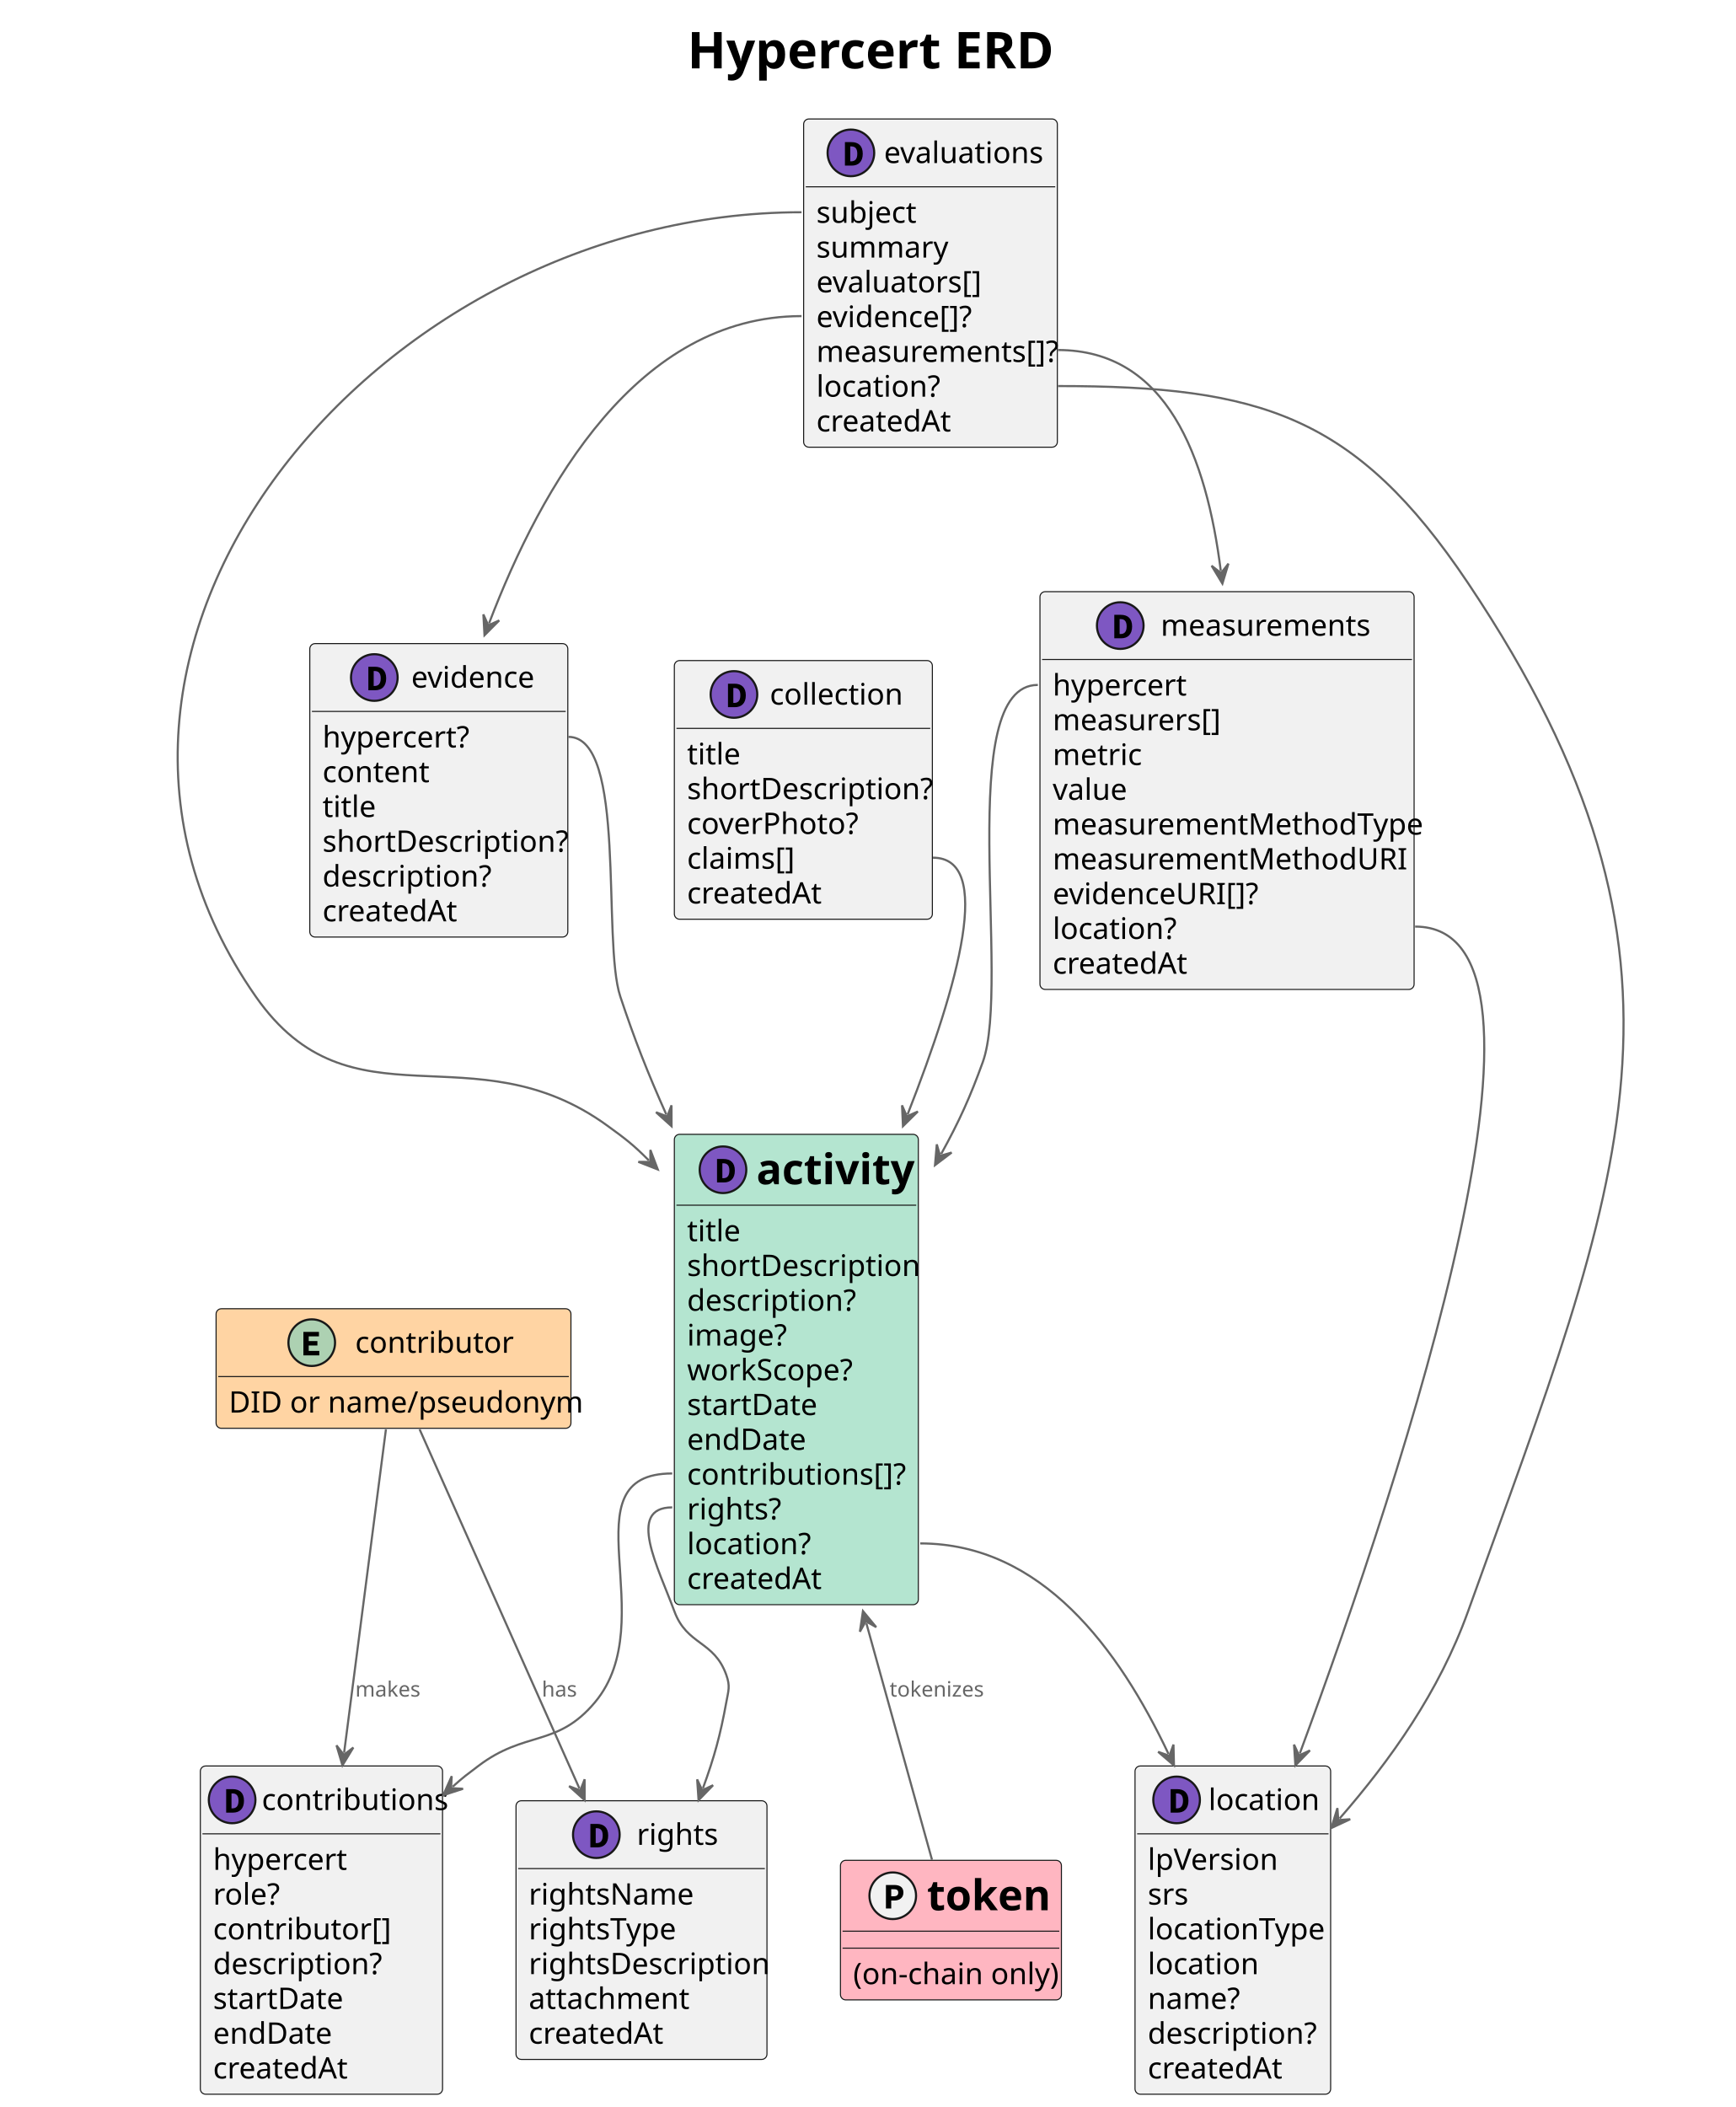
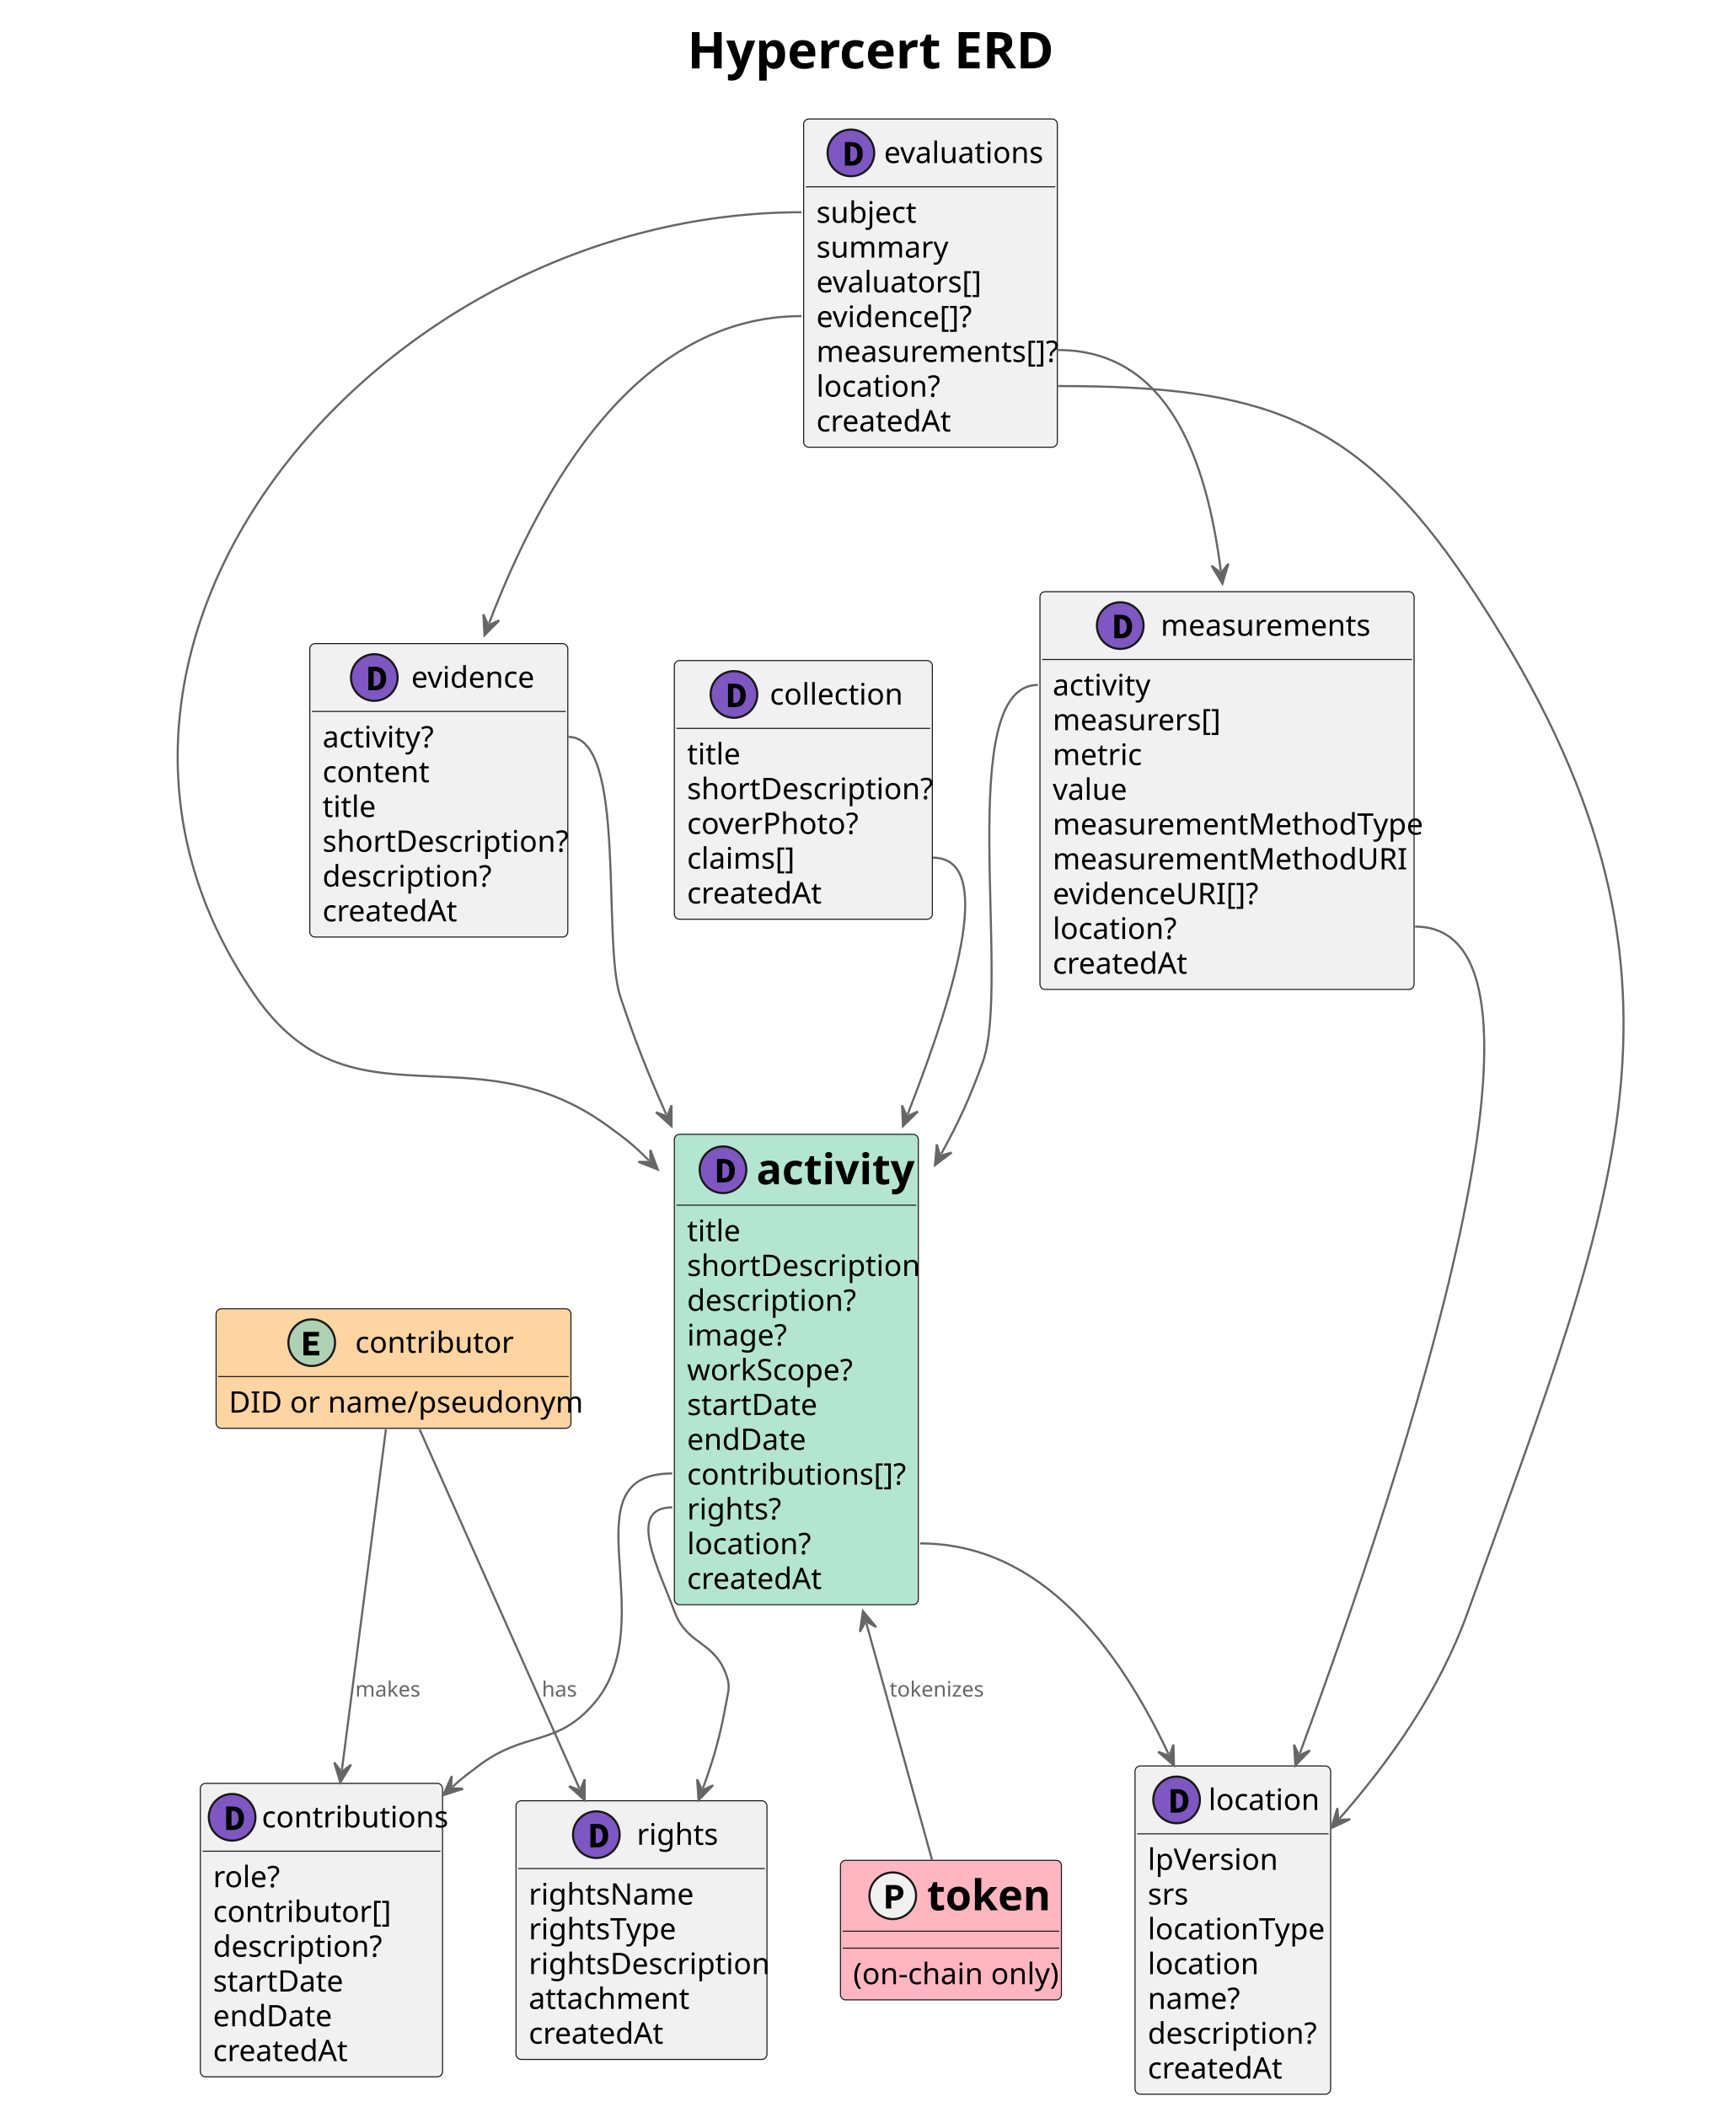
<svg xmlns="http://www.w3.org/2000/svg" contentStyleType="text/css" data-diagram-type="CLASS" height="994px" preserveAspectRatio="none" style="width:819px;height:994px;background:#FFFFFF;" version="1.1" viewBox="0 0 819 994" width="819px" zoomAndPan="magnify">
  <defs />
  <g>
    <g class="title" data-source-line="1">
      <text fill="#000000" font-family="sans-serif" font-size="24" font-weight="bold" lengthAdjust="spacing" textLength="157.055" x="324.288" y="32.266">Hypercert ERD</text>
    </g>
    <g class="entity" data-entity="contributor" data-source-line="39" data-uid="ent0002" id="entity_contributor">
      <rect fill="#FFD4A3" height="56.406" rx="2.5" ry="2.5" style="stroke:#181818;stroke-width:0.5;" width="167.422" x="101.95" y="617.415" />
      <ellipse cx="147.081" cy="633.415" fill="#ADD1B2" rx="11" ry="11" style="stroke:#181818;stroke-width:1;" />
      <path d="M143.143,639.415 L150.659,639.415 L150.659,637.306 L145.659,637.306 L145.659,634.759 L149.753,634.759 L149.753,632.665 L145.659,632.665 L145.659,630.446 L150.487,630.446 L150.487,628.337 L143.143,628.337 L143.143,639.415 Z " fill="#000000" />
      <text fill="#000000" font-family="sans-serif" font-size="14" lengthAdjust="spacing" textLength="68.66" x="167.581" y="638.2">contributor</text>
      <line style="stroke:#181818;stroke-width:0.5;" x1="102.95" x2="268.372" y1="649.415" y2="649.415" />
      <text fill="#000000" font-family="sans-serif" font-size="14" lengthAdjust="spacing" textLength="155.422" x="107.95" y="666.403">DID or name/pseudonym</text>
    </g>
    <g class="entity" data-entity="activity" data-source-line="45" data-uid="ent0003" id="entity_activity">
      <rect fill="#B4E5D0" height="221.906" rx="2.5" ry="2.5" style="stroke:#181818;stroke-width:0.5;" width="115.12" x="318.16" y="535.125" />
      <ellipse cx="341.112" cy="551.844" fill="#7E57C2" rx="11" ry="11" style="stroke:#181818;stroke-width:1;" />
      <path d="M338.299,557.844 L341.518,557.844 C344.596,557.844 346.706,556.062 346.706,552.25 C346.706,548.438 344.596,546.766 341.362,546.766 L338.299,546.766 L338.299,557.844 Z M340.815,555.828 L340.815,548.781 L341.221,548.781 C342.956,548.781 344.127,549.594 344.127,552.25 C344.127,554.906 342.956,555.828 341.221,555.828 L340.815,555.828 Z " fill="#000000" />
      <text fill="#000000" font-family="sans-serif" font-size="20" font-weight="bold" lengthAdjust="spacing" textLength="65.449" x="356.879" y="558.68">activity</text>
      <line style="stroke:#181818;stroke-width:0.5;" x1="319.16" x2="432.28" y1="568.562" y2="568.562" />
      <text fill="#000000" font-family="sans-serif" font-size="14" lengthAdjust="spacing" textLength="23.393" x="324.16" y="585.551">title</text>
      <text fill="#000000" font-family="sans-serif" font-size="14" lengthAdjust="spacing" textLength="103.12" x="324.16" y="601.957">shortDescription</text>
      <text fill="#000000" font-family="sans-serif" font-size="14" lengthAdjust="spacing" textLength="76.2" x="324.16" y="618.363">description?</text>
      <text fill="#000000" font-family="sans-serif" font-size="14" lengthAdjust="spacing" textLength="45.199" x="324.16" y="634.769">image?</text>
      <text fill="#000000" font-family="sans-serif" font-size="14" lengthAdjust="spacing" textLength="75.872" x="324.16" y="651.176">workScope?</text>
      <text fill="#000000" font-family="sans-serif" font-size="14" lengthAdjust="spacing" textLength="57.552" x="324.16" y="667.582">startDate</text>
      <text fill="#000000" font-family="sans-serif" font-size="14" lengthAdjust="spacing" textLength="51.857" x="324.16" y="683.988">endDate</text>
      <text fill="#000000" font-family="sans-serif" font-size="14" lengthAdjust="spacing" textLength="96.318" x="324.16" y="700.394">contributions[]?</text>
      <text fill="#000000" font-family="sans-serif" font-size="14" lengthAdjust="spacing" textLength="42.144" x="324.16" y="716.801">rights?</text>
      <text fill="#000000" font-family="sans-serif" font-size="14" lengthAdjust="spacing" textLength="56.649" x="324.16" y="733.207">location?</text>
      <text fill="#000000" font-family="sans-serif" font-size="14" lengthAdjust="spacing" textLength="60.724" x="324.16" y="749.613">createdAt</text>
    </g>
    <g class="entity" data-entity="evidence" data-source-line="61" data-uid="ent0004" id="entity_evidence">
      <rect fill="#F1F1F1" height="138.438" rx="2.5" ry="2.5" style="stroke:#181818;stroke-width:0.5;" width="121.737" x="146.16" y="303.625" />
      <ellipse cx="176.606" cy="319.625" fill="#7E57C2" rx="11" ry="11" style="stroke:#181818;stroke-width:1;" />
      <path d="M173.794,325.625 L177.013,325.625 C180.091,325.625 182.2,323.844 182.2,320.031 C182.2,316.219 180.091,314.547 176.856,314.547 L173.794,314.547 L173.794,325.625 Z M176.31,323.609 L176.31,316.562 L176.716,316.562 C178.45,316.562 179.622,317.375 179.622,320.031 C179.622,322.688 178.45,323.609 176.716,323.609 L176.31,323.609 Z " fill="#000000" />
      <text fill="#000000" font-family="sans-serif" font-size="14" lengthAdjust="spacing" textLength="55.412" x="194.039" y="324.41">evidence</text>
      <line style="stroke:#181818;stroke-width:0.5;" x1="147.16" x2="266.897" y1="335.625" y2="335.625" />
-       <text fill="#000000" font-family="sans-serif" font-size="14" lengthAdjust="spacing" textLength="65.058" x="152.16" y="352.613">hypercert?</text>
+       <text fill="#000000" font-family="sans-serif" font-size="14" lengthAdjust="spacing" textLength="50.935" x="152.16" y="352.613">activity?</text>
      <text fill="#000000" font-family="sans-serif" font-size="14" lengthAdjust="spacing" textLength="47.359" x="152.16" y="369.019">content</text>
      <text fill="#000000" font-family="sans-serif" font-size="14" lengthAdjust="spacing" textLength="23.393" x="152.16" y="385.426">title</text>
      <text fill="#000000" font-family="sans-serif" font-size="14" lengthAdjust="spacing" textLength="109.737" x="152.16" y="401.832">shortDescription?</text>
      <text fill="#000000" font-family="sans-serif" font-size="14" lengthAdjust="spacing" textLength="76.2" x="152.16" y="418.238">description?</text>
      <text fill="#000000" font-family="sans-serif" font-size="14" lengthAdjust="spacing" textLength="60.724" x="152.16" y="434.644">createdAt</text>
    </g>
    <g class="entity" data-entity="measurements" data-source-line="72" data-uid="ent0005" id="entity_measurements">
      <rect fill="#F1F1F1" height="187.656" rx="2.5" ry="2.5" style="stroke:#181818;stroke-width:0.5;" width="176.52" x="490.66" y="279.125" />
      <ellipse cx="528.544" cy="295.125" fill="#7E57C2" rx="11" ry="11" style="stroke:#181818;stroke-width:1;" />
      <path d="M525.732,301.125 L528.951,301.125 C532.029,301.125 534.138,299.344 534.138,295.531 C534.138,291.719 532.029,290.047 528.794,290.047 L525.732,290.047 L525.732,301.125 Z M528.248,299.109 L528.248,292.062 L528.654,292.062 C530.388,292.062 531.56,292.875 531.56,295.531 C531.56,298.188 530.388,299.109 528.654,299.109 L528.248,299.109 Z " fill="#000000" />
      <text fill="#000000" font-family="sans-serif" font-size="14" lengthAdjust="spacing" textLength="93.666" x="547.63" y="299.91">measurements</text>
      <line style="stroke:#181818;stroke-width:0.5;" x1="491.66" x2="666.181" y1="311.125" y2="311.125" />
-       <text fill="#000000" font-family="sans-serif" font-size="14" lengthAdjust="spacing" textLength="58.44" x="496.66" y="328.113">hypercert</text>
+       <text fill="#000000" font-family="sans-serif" font-size="14" lengthAdjust="spacing" textLength="44.317" x="496.66" y="328.113">activity</text>
      <text fill="#000000" font-family="sans-serif" font-size="14" lengthAdjust="spacing" textLength="73.821" x="496.66" y="344.519">measurers[]</text>
      <text fill="#000000" font-family="sans-serif" font-size="14" lengthAdjust="spacing" textLength="39.758" x="496.66" y="360.926">metric</text>
      <text fill="#000000" font-family="sans-serif" font-size="14" lengthAdjust="spacing" textLength="32.942" x="496.66" y="377.332">value</text>
      <text fill="#000000" font-family="sans-serif" font-size="14" lengthAdjust="spacing" textLength="164.52" x="496.66" y="393.738">measurementMethodType</text>
      <text fill="#000000" font-family="sans-serif" font-size="14" lengthAdjust="spacing" textLength="155.77" x="496.66" y="410.144">measurementMethodURI</text>
      <text fill="#000000" font-family="sans-serif" font-size="14" lengthAdjust="spacing" textLength="90.966" x="496.66" y="426.551">evidenceURI[]?</text>
      <text fill="#000000" font-family="sans-serif" font-size="14" lengthAdjust="spacing" textLength="56.649" x="496.66" y="442.957">location?</text>
      <text fill="#000000" font-family="sans-serif" font-size="14" lengthAdjust="spacing" textLength="60.724" x="496.66" y="459.363">createdAt</text>
    </g>
    <g class="entity" data-entity="evaluations" data-source-line="86" data-uid="ent0006" id="entity_evaluations">
      <rect fill="#F1F1F1" height="154.844" rx="2.5" ry="2.5" style="stroke:#181818;stroke-width:0.5;" width="119.707" x="379.16" y="56.125" />
      <ellipse cx="401.461" cy="72.125" fill="#7E57C2" rx="11" ry="11" style="stroke:#181818;stroke-width:1;" />
      <path d="M398.648,78.125 L401.867,78.125 C404.945,78.125 407.054,76.344 407.054,72.531 C407.054,68.719 404.945,67.047 401.711,67.047 L398.648,67.047 L398.648,78.125 Z M401.164,76.109 L401.164,69.062 L401.57,69.062 C403.304,69.062 404.476,69.875 404.476,72.531 C404.476,75.188 403.304,76.109 401.57,76.109 L401.164,76.109 Z " fill="#000000" />
      <text fill="#000000" font-family="sans-serif" font-size="14" lengthAdjust="spacing" textLength="71.483" x="417.083" y="76.91">evaluations</text>
      <line style="stroke:#181818;stroke-width:0.5;" x1="380.16" x2="497.867" y1="88.125" y2="88.125" />
      <text fill="#000000" font-family="sans-serif" font-size="14" lengthAdjust="spacing" textLength="45.486" x="385.16" y="105.113">subject</text>
      <text fill="#000000" font-family="sans-serif" font-size="14" lengthAdjust="spacing" textLength="58.481" x="385.16" y="121.519">summary</text>
      <text fill="#000000" font-family="sans-serif" font-size="14" lengthAdjust="spacing" textLength="72.516" x="385.16" y="137.926">evaluators[]</text>
      <text fill="#000000" font-family="sans-serif" font-size="14" lengthAdjust="spacing" textLength="69.453" x="385.16" y="154.332">evidence[]?</text>
      <text fill="#000000" font-family="sans-serif" font-size="14" lengthAdjust="spacing" textLength="107.707" x="385.16" y="170.738">measurements[]?</text>
      <text fill="#000000" font-family="sans-serif" font-size="14" lengthAdjust="spacing" textLength="56.649" x="385.16" y="187.144">location?</text>
      <text fill="#000000" font-family="sans-serif" font-size="14" lengthAdjust="spacing" textLength="60.724" x="385.16" y="203.551">createdAt</text>
    </g>
    <g class="entity" data-entity="contributions" data-source-line="98" data-uid="ent0007" id="entity_contributions">
-       <rect fill="#F1F1F1" height="154.844" rx="2.5" ry="2.5" style="stroke:#181818;stroke-width:0.5;" width="114.277" x="94.52" y="833.125" />
-       <ellipse cx="109.52" cy="849.125" fill="#7E57C2" rx="11" ry="11" style="stroke:#181818;stroke-width:1;" />
-       <path d="M106.707,855.125 L109.926,855.125 C113.004,855.125 115.114,853.344 115.114,849.531 C115.114,845.719 113.004,844.047 109.77,844.047 L106.707,844.047 L106.707,855.125 Z M109.223,853.109 L109.223,846.062 L109.629,846.062 C111.364,846.062 112.536,846.875 112.536,849.531 C112.536,852.188 111.364,853.109 109.629,853.109 L109.223,853.109 Z " fill="#000000" />
-       <text fill="#000000" font-family="sans-serif" font-size="14" lengthAdjust="spacing" textLength="82.277" x="123.52" y="853.91">contributions</text>
-       <line style="stroke:#181818;stroke-width:0.5;" x1="95.52" x2="207.797" y1="865.125" y2="865.125" />
-       <text fill="#000000" font-family="sans-serif" font-size="14" lengthAdjust="spacing" textLength="58.44" x="100.52" y="882.113">hypercert</text>
-       <text fill="#000000" font-family="sans-serif" font-size="14" lengthAdjust="spacing" textLength="30.174" x="100.52" y="898.519">role?</text>
-       <text fill="#000000" font-family="sans-serif" font-size="14" lengthAdjust="spacing" textLength="76.084" x="100.52" y="914.926">contributor[]</text>
-       <text fill="#000000" font-family="sans-serif" font-size="14" lengthAdjust="spacing" textLength="76.2" x="100.52" y="931.332">description?</text>
-       <text fill="#000000" font-family="sans-serif" font-size="14" lengthAdjust="spacing" textLength="57.552" x="100.52" y="947.738">startDate</text>
-       <text fill="#000000" font-family="sans-serif" font-size="14" lengthAdjust="spacing" textLength="51.857" x="100.52" y="964.144">endDate</text>
-       <text fill="#000000" font-family="sans-serif" font-size="14" lengthAdjust="spacing" textLength="60.724" x="100.52" y="980.551">createdAt</text>
+       <rect fill="#F1F1F1" height="138.438" rx="2.5" ry="2.5" style="stroke:#181818;stroke-width:0.5;" width="114.277" x="94.52" y="841.325" />
+       <ellipse cx="109.52" cy="857.325" fill="#7E57C2" rx="11" ry="11" style="stroke:#181818;stroke-width:1;" />
+       <path d="M106.707,863.325 L109.926,863.325 C113.004,863.325 115.114,861.544 115.114,857.731 C115.114,853.919 113.004,852.247 109.77,852.247 L106.707,852.247 L106.707,863.325 Z M109.223,861.309 L109.223,854.263 L109.629,854.263 C111.364,854.263 112.536,855.075 112.536,857.731 C112.536,860.388 111.364,861.309 109.629,861.309 L109.223,861.309 Z " fill="#000000" />
+       <text fill="#000000" font-family="sans-serif" font-size="14" lengthAdjust="spacing" textLength="82.277" x="123.52" y="862.11">contributions</text>
+       <line style="stroke:#181818;stroke-width:0.5;" x1="95.52" x2="207.797" y1="873.325" y2="873.325" />
+       <text fill="#000000" font-family="sans-serif" font-size="14" lengthAdjust="spacing" textLength="30.174" x="100.52" y="890.313">role?</text>
+       <text fill="#000000" font-family="sans-serif" font-size="14" lengthAdjust="spacing" textLength="76.084" x="100.52" y="906.72">contributor[]</text>
+       <text fill="#000000" font-family="sans-serif" font-size="14" lengthAdjust="spacing" textLength="76.2" x="100.52" y="923.126">description?</text>
+       <text fill="#000000" font-family="sans-serif" font-size="14" lengthAdjust="spacing" textLength="57.552" x="100.52" y="939.532">startDate</text>
+       <text fill="#000000" font-family="sans-serif" font-size="14" lengthAdjust="spacing" textLength="51.857" x="100.52" y="955.938">endDate</text>
+       <text fill="#000000" font-family="sans-serif" font-size="14" lengthAdjust="spacing" textLength="60.724" x="100.52" y="972.345">createdAt</text>
    </g>
-     <g class="entity" data-entity="location" data-source-line="110" data-uid="ent0008" id="entity_location">
+     <g class="entity" data-entity="location" data-source-line="109" data-uid="ent0008" id="entity_location">
      <rect fill="#F1F1F1" height="154.844" rx="2.5" ry="2.5" style="stroke:#181818;stroke-width:0.5;" width="92.295" x="535.51" y="833.125" />
      <ellipse cx="555.128" cy="849.125" fill="#7E57C2" rx="11" ry="11" style="stroke:#181818;stroke-width:1;" />
      <path d="M552.316,855.125 L555.534,855.125 C558.613,855.125 560.722,853.344 560.722,849.531 C560.722,845.719 558.613,844.047 555.378,844.047 L552.316,844.047 L552.316,855.125 Z M554.831,853.109 L554.831,846.062 L555.238,846.062 C556.972,846.062 558.144,846.875 558.144,849.531 C558.144,852.188 556.972,853.109 555.238,853.109 L554.831,853.109 Z " fill="#000000" />
      <text fill="#000000" font-family="sans-serif" font-size="14" lengthAdjust="spacing" textLength="50.032" x="570.154" y="853.91">location</text>
      <line style="stroke:#181818;stroke-width:0.5;" x1="536.51" x2="626.805" y1="865.125" y2="865.125" />
      <text fill="#000000" font-family="sans-serif" font-size="14" lengthAdjust="spacing" textLength="58.693" x="541.51" y="882.113">lpVersion</text>
      <text fill="#000000" font-family="sans-serif" font-size="14" lengthAdjust="spacing" textLength="19.195" x="541.51" y="898.519">srs</text>
      <text fill="#000000" font-family="sans-serif" font-size="14" lengthAdjust="spacing" textLength="80.295" x="541.51" y="914.926">locationType</text>
      <text fill="#000000" font-family="sans-serif" font-size="14" lengthAdjust="spacing" textLength="50.032" x="541.51" y="931.332">location</text>
      <text fill="#000000" font-family="sans-serif" font-size="14" lengthAdjust="spacing" textLength="41.665" x="541.51" y="947.738">name?</text>
      <text fill="#000000" font-family="sans-serif" font-size="14" lengthAdjust="spacing" textLength="76.2" x="541.51" y="964.144">description?</text>
      <text fill="#000000" font-family="sans-serif" font-size="14" lengthAdjust="spacing" textLength="60.724" x="541.51" y="980.551">createdAt</text>
    </g>
-     <g class="entity" data-entity="rights" data-source-line="122" data-uid="ent0009" id="entity_rights">
+     <g class="entity" data-entity="rights" data-source-line="121" data-uid="ent0009" id="entity_rights">
      <rect fill="#F1F1F1" height="122.031" rx="2.5" ry="2.5" style="stroke:#181818;stroke-width:0.5;" width="118.401" x="243.46" y="849.525" />
      <ellipse cx="281.354" cy="865.525" fill="#7E57C2" rx="11" ry="11" style="stroke:#181818;stroke-width:1;" />
      <path d="M278.541,871.525 L281.76,871.525 C284.838,871.525 286.947,869.744 286.947,865.931 C286.947,862.119 284.838,860.447 281.604,860.447 L278.541,860.447 L278.541,871.525 Z M281.057,869.509 L281.057,862.462 L281.463,862.462 C283.197,862.462 284.369,863.275 284.369,865.931 C284.369,868.587 283.197,869.509 281.463,869.509 L281.057,869.509 Z " fill="#000000" />
      <text fill="#000000" font-family="sans-serif" font-size="14" lengthAdjust="spacing" textLength="35.526" x="300.441" y="870.31">rights</text>
      <line style="stroke:#181818;stroke-width:0.5;" x1="244.46" x2="360.861" y1="881.525" y2="881.525" />
      <text fill="#000000" font-family="sans-serif" font-size="14" lengthAdjust="spacing" textLength="72.83" x="249.46" y="898.513">rightsName</text>
      <text fill="#000000" font-family="sans-serif" font-size="14" lengthAdjust="spacing" textLength="65.789" x="249.46" y="914.919">rightsType</text>
      <text fill="#000000" font-family="sans-serif" font-size="14" lengthAdjust="spacing" textLength="106.401" x="249.46" y="931.326">rightsDescription</text>
      <text fill="#000000" font-family="sans-serif" font-size="14" lengthAdjust="spacing" textLength="71.442" x="249.46" y="947.732">attachment</text>
      <text fill="#000000" font-family="sans-serif" font-size="14" lengthAdjust="spacing" textLength="60.724" x="249.46" y="964.138">createdAt</text>
    </g>
-     <g class="entity" data-entity="collection" data-source-line="132" data-uid="ent0010" id="entity_collection">
+     <g class="entity" data-entity="collection" data-source-line="131" data-uid="ent0010" id="entity_collection">
      <rect fill="#F1F1F1" height="122.031" rx="2.5" ry="2.5" style="stroke:#181818;stroke-width:0.5;" width="121.737" x="318.16" y="311.625" />
      <ellipse cx="346.284" cy="327.625" fill="#7E57C2" rx="11" ry="11" style="stroke:#181818;stroke-width:1;" />
      <path d="M343.471,333.625 L346.69,333.625 C349.768,333.625 351.878,331.844 351.878,328.031 C351.878,324.219 349.768,322.547 346.534,322.547 L343.471,322.547 L343.471,333.625 Z M345.987,331.609 L345.987,324.562 L346.393,324.562 C348.128,324.562 349.3,325.375 349.3,328.031 C349.3,330.688 348.128,331.609 346.393,331.609 L345.987,331.609 Z " fill="#000000" />
      <text fill="#000000" font-family="sans-serif" font-size="14" lengthAdjust="spacing" textLength="60.573" x="363.2" y="332.41">collection</text>
      <line style="stroke:#181818;stroke-width:0.5;" x1="319.16" x2="438.897" y1="343.625" y2="343.625" />
      <text fill="#000000" font-family="sans-serif" font-size="14" lengthAdjust="spacing" textLength="23.393" x="324.16" y="360.613">title</text>
      <text fill="#000000" font-family="sans-serif" font-size="14" lengthAdjust="spacing" textLength="109.737" x="324.16" y="377.019">shortDescription?</text>
      <text fill="#000000" font-family="sans-serif" font-size="14" lengthAdjust="spacing" textLength="77.971" x="324.16" y="393.426">coverPhoto?</text>
      <text fill="#000000" font-family="sans-serif" font-size="14" lengthAdjust="spacing" textLength="48.679" x="324.16" y="409.832">claims[]</text>
      <text fill="#000000" font-family="sans-serif" font-size="14" lengthAdjust="spacing" textLength="60.724" x="324.16" y="426.238">createdAt</text>
    </g>
-     <g class="entity" data-entity="token" data-source-line="142" data-uid="ent0011" id="entity_token">
+     <g class="entity" data-entity="token" data-source-line="141" data-uid="ent0011" id="entity_token">
      <rect fill="#FFB6C1" height="65.844" rx="2.5" ry="2.5" style="stroke:#181818;stroke-width:0.5;" width="104.258" x="396.53" y="877.625" />
      <ellipse cx="421.203" cy="894.344" fill="#F1F1F1" rx="11" ry="11" style="stroke:#181818;stroke-width:1;" />
      <path d="M417.985,900.344 L420.485,900.344 L420.485,896.594 L421.906,896.594 C424.25,896.594 426.235,895.438 426.235,892.828 C426.235,890.141 424.297,889.266 421.906,889.266 L417.985,889.266 L417.985,900.344 Z M420.485,894.594 L420.485,891.25 L421.75,891.25 C423.078,891.25 423.797,891.672 423.797,892.828 C423.797,893.984 423.125,894.594 421.75,894.594 L420.485,894.594 Z " fill="#000000" />
      <text fill="#000000" font-family="sans-serif" font-size="20" font-weight="bold" lengthAdjust="spacing" textLength="50.762" x="437.353" y="901.18">token</text>
      <line style="stroke:#181818;stroke-width:0.5;" x1="397.53" x2="499.788" y1="911.062" y2="911.062" />
      <line style="stroke:#181818;stroke-width:0.5;" x1="397.53" x2="499.788" y1="919.062" y2="919.062" />
      <text fill="#000000" font-family="sans-serif" font-size="14" lengthAdjust="spacing" textLength="92.258" x="402.53" y="936.051">(on-chain only)</text>
    </g>
-     <g class="link" data-entity-1="activity" data-entity-2="contributions" data-source-line="148" data-uid="lnk12" id="link_activity_contributions">
-       <path codeLine="148" d="M317.16,695.125 C266.49,695.125 313.25,764.325 280.66,803.125 C262.75,824.445 247.82,816.265 225.66,833.125 C220.08,837.375 218.983,838.035 213.563,842.905" fill="none" id="activity-to-contributions" style="stroke:#666666;stroke-width:1;" />
+     <g class="link" data-entity-1="activity" data-entity-2="contributions" data-source-line="147" data-uid="lnk12" id="link_activity_contributions">
+       <path codeLine="147" d="M317.16,695.125 C266.49,695.125 313.25,764.325 280.66,803.125 C262.75,824.445 247.82,816.265 225.66,833.125 C220.08,837.375 218.983,838.035 213.563,842.905" fill="none" id="activity-to-contributions" style="stroke:#666666;stroke-width:1;" />
      <polygon fill="#666666" points="209.1,846.915,218.468,843.875,212.819,843.573,213.121,837.924,209.1,846.915" style="stroke:#666666;stroke-width:1;" />
    </g>
-     <g class="link" data-entity-1="activity" data-entity-2="rights" data-source-line="149" data-uid="lnk13" id="link_activity_rights">
-       <path codeLine="149" d="M317.16,711.125 C295.38,711.125 310.64,739.675 318.16,760.125 C324.11,776.275 336.88,773.905 342.66,790.125 C344.6,795.565 343.69,797.435 342.66,803.125 C339.87,818.465 337.06,828.84 331.65,843.64" fill="none" id="activity-to-rights" style="stroke:#666666;stroke-width:1;" />
+     <g class="link" data-entity-1="activity" data-entity-2="rights" data-source-line="148" data-uid="lnk13" id="link_activity_rights">
+       <path codeLine="148" d="M317.16,711.125 C295.38,711.125 310.64,739.675 318.16,760.125 C324.11,776.275 336.88,773.905 342.66,790.125 C344.6,795.565 343.69,797.435 342.66,803.125 C339.87,818.465 337.06,828.84 331.65,843.64" fill="none" id="activity-to-rights" style="stroke:#666666;stroke-width:1;" />
      <polygon fill="#666666" points="329.59,849.275,336.437,842.195,331.307,844.579,328.923,839.449,329.59,849.275" style="stroke:#666666;stroke-width:1;" />
    </g>
-     <g class="link" data-entity-1="activity" data-entity-2="location" data-source-line="150" data-uid="lnk14" id="link_activity_location">
-       <path codeLine="150" d="M434.16,728.125 C491.5,728.125 527.905,777.931 551.315,827.441" fill="none" id="activity-to-location" style="stroke:#666666;stroke-width:1;" />
+     <g class="link" data-entity-1="activity" data-entity-2="location" data-source-line="149" data-uid="lnk14" id="link_activity_location">
+       <path codeLine="149" d="M434.16,728.125 C491.5,728.125 527.905,777.931 551.315,827.441" fill="none" id="activity-to-location" style="stroke:#666666;stroke-width:1;" />
      <polygon fill="#666666" points="553.88,832.865,553.649,823.019,551.743,828.345,546.417,826.438,553.88,832.865" style="stroke:#666666;stroke-width:1;" />
    </g>
-     <g class="link" data-entity-1="evidence" data-entity-2="activity" data-source-line="151" data-uid="lnk15" id="link_evidence_activity">
-       <path codeLine="151" d="M268.16,347.625 C295.92,347.625 283.91,443.775 292.66,470.125 C299.38,490.335 305.418,505.789 314.388,525.819" fill="none" id="evidence-to-activity" style="stroke:#666666;stroke-width:1;" />
+     <g class="link" data-entity-1="evidence" data-entity-2="activity" data-source-line="150" data-uid="lnk15" id="link_evidence_activity">
+       <path codeLine="150" d="M268.16,347.625 C295.92,347.625 283.91,443.775 292.66,470.125 C299.38,490.335 305.418,505.789 314.388,525.819" fill="none" id="evidence-to-activity" style="stroke:#666666;stroke-width:1;" />
      <polygon fill="#666666" points="316.84,531.295,316.812,521.446,314.796,526.732,309.511,524.716,316.84,531.295" style="stroke:#666666;stroke-width:1;" />
    </g>
-     <g class="link" data-entity-1="measurements" data-entity-2="activity" data-source-line="152" data-uid="lnk16" id="link_measurements_activity">
-       <path codeLine="152" d="M489.66,323.125 C449.69,323.125 477.28,463.535 463.66,501.125 C457.74,517.475 452.711,528.723 444.041,544.423" fill="none" id="measurements-to-activity" style="stroke:#666666;stroke-width:1;" />
+     <g class="link" data-entity-1="measurements" data-entity-2="activity" data-source-line="151" data-uid="lnk16" id="link_measurements_activity">
+       <path codeLine="151" d="M489.66,323.125 C449.69,323.125 477.28,463.535 463.66,501.125 C457.74,517.475 452.711,528.723 444.041,544.423" fill="none" id="measurements-to-activity" style="stroke:#666666;stroke-width:1;" />
      <polygon fill="#666666" points="441.14,549.675,448.992,543.73,443.557,545.298,441.989,539.863,441.14,549.675" style="stroke:#666666;stroke-width:1;" />
    </g>
-     <g class="link" data-entity-1="measurements" data-entity-2="location" data-source-line="153" data-uid="lnk17" id="link_measurements_location">
-       <path codeLine="153" d="M667.66,437.125 C747.12,437.125 662.638,693.436 613.248,827.226" fill="none" id="measurements-to-location" style="stroke:#666666;stroke-width:1;" />
+     <g class="link" data-entity-1="measurements" data-entity-2="location" data-source-line="152" data-uid="lnk17" id="link_measurements_location">
+       <path codeLine="152" d="M667.66,437.125 C747.12,437.125 662.638,693.436 613.248,827.226" fill="none" id="measurements-to-location" style="stroke:#666666;stroke-width:1;" />
      <polygon fill="#666666" points="611.17,832.855,618.039,825.797,612.902,828.164,610.534,823.027,611.17,832.855" style="stroke:#666666;stroke-width:1;" />
    </g>
-     <g class="link" data-entity-1="evaluations" data-entity-2="evidence" data-source-line="154" data-uid="lnk18" id="link_evaluations_evidence">
-       <path codeLine="154" d="M378.16,149.125 C300.74,149.125 255.529,229.079 230.729,294.079" fill="none" id="evaluations-to-evidence" style="stroke:#666666;stroke-width:1;" />
+     <g class="link" data-entity-1="evaluations" data-entity-2="evidence" data-source-line="153" data-uid="lnk18" id="link_evaluations_evidence">
+       <path codeLine="153" d="M378.16,149.125 C300.74,149.125 255.529,229.079 230.729,294.079" fill="none" id="evaluations-to-evidence" style="stroke:#666666;stroke-width:1;" />
      <polygon fill="#666666" points="228.59,299.685,235.536,292.702,230.372,295.014,228.061,289.85,228.59,299.685" style="stroke:#666666;stroke-width:1;" />
    </g>
-     <g class="link" data-entity-1="evaluations" data-entity-2="measurements" data-source-line="155" data-uid="lnk19" id="link_evaluations_measurements">
-       <path codeLine="155" d="M499.16,165.125 C550.54,165.125 569.177,215.532 575.987,269.372" fill="none" id="evaluations-to-measurements" style="stroke:#666666;stroke-width:1;" />
+     <g class="link" data-entity-1="evaluations" data-entity-2="measurements" data-source-line="154" data-uid="lnk19" id="link_evaluations_measurements">
+       <path codeLine="154" d="M499.16,165.125 C550.54,165.125 569.177,215.532 575.987,269.372" fill="none" id="evaluations-to-measurements" style="stroke:#666666;stroke-width:1;" />
      <polygon fill="#666666" points="576.74,275.325,579.579,265.894,576.113,270.365,571.642,266.898,576.74,275.325" style="stroke:#666666;stroke-width:1;" />
    </g>
-     <g class="link" data-entity-1="evaluations" data-entity-2="activity" data-source-line="156" data-uid="lnk20" id="link_evaluations_activity">
-       <path codeLine="156" d="M378.16,100.125 C177.81,100.125 6,305.825 120.66,470.125 C165.65,534.575 223.1,484.875 286.66,531.125 C294.96,537.165 298.667,539.913 306.127,547.443" fill="none" id="evaluations-to-activity" style="stroke:#666666;stroke-width:1;" />
+     <g class="link" data-entity-1="evaluations" data-entity-2="activity" data-source-line="155" data-uid="lnk20" id="link_evaluations_activity">
+       <path codeLine="155" d="M378.16,100.125 C177.81,100.125 6,305.825 120.66,470.125 C165.65,534.575 223.1,484.875 286.66,531.125 C294.96,537.165 298.667,539.913 306.127,547.443" fill="none" id="evaluations-to-activity" style="stroke:#666666;stroke-width:1;" />
      <polygon fill="#666666" points="310.35,551.705,306.857,542.496,306.831,548.153,301.174,548.127,310.35,551.705" style="stroke:#666666;stroke-width:1;" />
    </g>
-     <g class="link" data-entity-1="evaluations" data-entity-2="location" data-source-line="157" data-uid="lnk21" id="link_evaluations_location">
-       <path codeLine="157" d="M499.16,182.125 C594.58,182.125 639.56,195.845 692.66,275.125 C812.63,454.205 765.47,557.235 692.66,760.125 C678.96,798.295 655.961,830.431 632.051,857.881" fill="none" id="evaluations-to-location" style="stroke:#666666;stroke-width:1;" />
+     <g class="link" data-entity-1="evaluations" data-entity-2="location" data-source-line="156" data-uid="lnk21" id="link_evaluations_location">
+       <path codeLine="156" d="M499.16,182.125 C594.58,182.125 639.56,195.845 692.66,275.125 C812.63,454.205 765.47,557.235 692.66,760.125 C678.96,798.295 655.961,830.431 632.051,857.881" fill="none" id="evaluations-to-location" style="stroke:#666666;stroke-width:1;" />
      <polygon fill="#666666" points="628.11,862.405,637.038,858.246,631.394,858.635,631.005,852.991,628.11,862.405" style="stroke:#666666;stroke-width:1;" />
    </g>
-     <g class="link" data-entity-1="collection" data-entity-2="activity" data-source-line="158" data-uid="lnk22" id="link_collection_activity">
-       <path codeLine="158" d="M440.16,404.625 C468.8,404.625 452.58,463.569 428.22,525.709" fill="none" id="collection-to-activity" style="stroke:#666666;stroke-width:1;" />
+     <g class="link" data-entity-1="collection" data-entity-2="activity" data-source-line="157" data-uid="lnk22" id="link_collection_activity">
+       <path codeLine="157" d="M440.16,404.625 C468.8,404.625 452.58,463.569 428.22,525.709" fill="none" id="collection-to-activity" style="stroke:#666666;stroke-width:1;" />
      <polygon fill="#666666" points="426.03,531.295,433.039,524.376,427.855,526.64,425.591,521.456,426.03,531.295" style="stroke:#666666;stroke-width:1;" />
    </g>
-     <g class="link" data-entity-1="activity" data-entity-2="token" data-source-line="159" data-uid="lnk23" id="link_activity_token">
-       <path codeLine="159" d="M408.756,765.816 C420.606,808.476 431.56,847.955 439.72,877.355" fill="none" id="activity-backto-token" style="stroke:#666666;stroke-width:1;" />
+     <g class="link" data-entity-1="activity" data-entity-2="token" data-source-line="158" data-uid="lnk23" id="link_activity_token">
+       <path codeLine="158" d="M408.756,765.816 C420.606,808.476 431.56,847.955 439.72,877.355" fill="none" id="activity-backto-token" style="stroke:#666666;stroke-width:1;" />
      <polygon fill="#666666" points="407.15,760.035,405.705,769.777,408.488,764.853,413.413,767.636,407.15,760.035" style="stroke:#666666;stroke-width:1;" />
      <text fill="#666666" font-family="sans-serif" font-size="10" lengthAdjust="spacing" textLength="42.725" x="419.7" y="800.402">tokenizes</text>
    </g>
-     <g class="link" data-entity-1="contributor" data-entity-2="contributions" data-source-line="160" data-uid="lnk24" id="link_contributor_contributions">
-       <path codeLine="160" d="M182.09,674.265 C177.26,711.575 169.239,773.574 162.349,826.885" fill="none" id="contributor-to-contributions" style="stroke:#666666;stroke-width:1;" />
-       <polygon fill="#666666" points="161.58,832.835,166.701,824.422,162.221,827.876,158.767,823.396,161.58,832.835" style="stroke:#666666;stroke-width:1;" />
+     <g class="link" data-entity-1="contributor" data-entity-2="contributions" data-source-line="159" data-uid="lnk24" id="link_contributor_contributions">
+       <path codeLine="159" d="M182.09,674.265 C177.01,713.485 168.329,780.614 161.309,834.964" fill="none" id="contributor-to-contributions" style="stroke:#666666;stroke-width:1;" />
+       <polygon fill="#666666" points="160.54,840.915,165.66,832.501,161.18,835.956,157.726,831.477,160.54,840.915" style="stroke:#666666;stroke-width:1;" />
      <text fill="#666666" font-family="sans-serif" font-size="10" lengthAdjust="spacing" textLength="29.741" x="167.63" y="800.402">makes</text>
    </g>
-     <g class="link" data-entity-1="contributor" data-entity-2="rights" data-source-line="161" data-uid="lnk25" id="link_contributor_rights">
-       <path codeLine="161" d="M197.96,674.265 C216.32,715.525 248.92,788.794 273.39,843.764" fill="none" id="contributor-to-rights" style="stroke:#666666;stroke-width:1;" />
+     <g class="link" data-entity-1="contributor" data-entity-2="rights" data-source-line="160" data-uid="lnk25" id="link_contributor_rights">
+       <path codeLine="160" d="M197.96,674.265 C216.32,715.525 248.92,788.794 273.39,843.764" fill="none" id="contributor-to-rights" style="stroke:#666666;stroke-width:1;" />
      <polygon fill="#666666" points="275.83,849.245,275.824,839.396,273.797,844.677,268.516,842.65,275.83,849.245" style="stroke:#666666;stroke-width:1;" />
      <text fill="#666666" font-family="sans-serif" font-size="10" lengthAdjust="spacing" textLength="16.108" x="255.64" y="800.402">has</text>
    </g>
  </g>
</svg>
